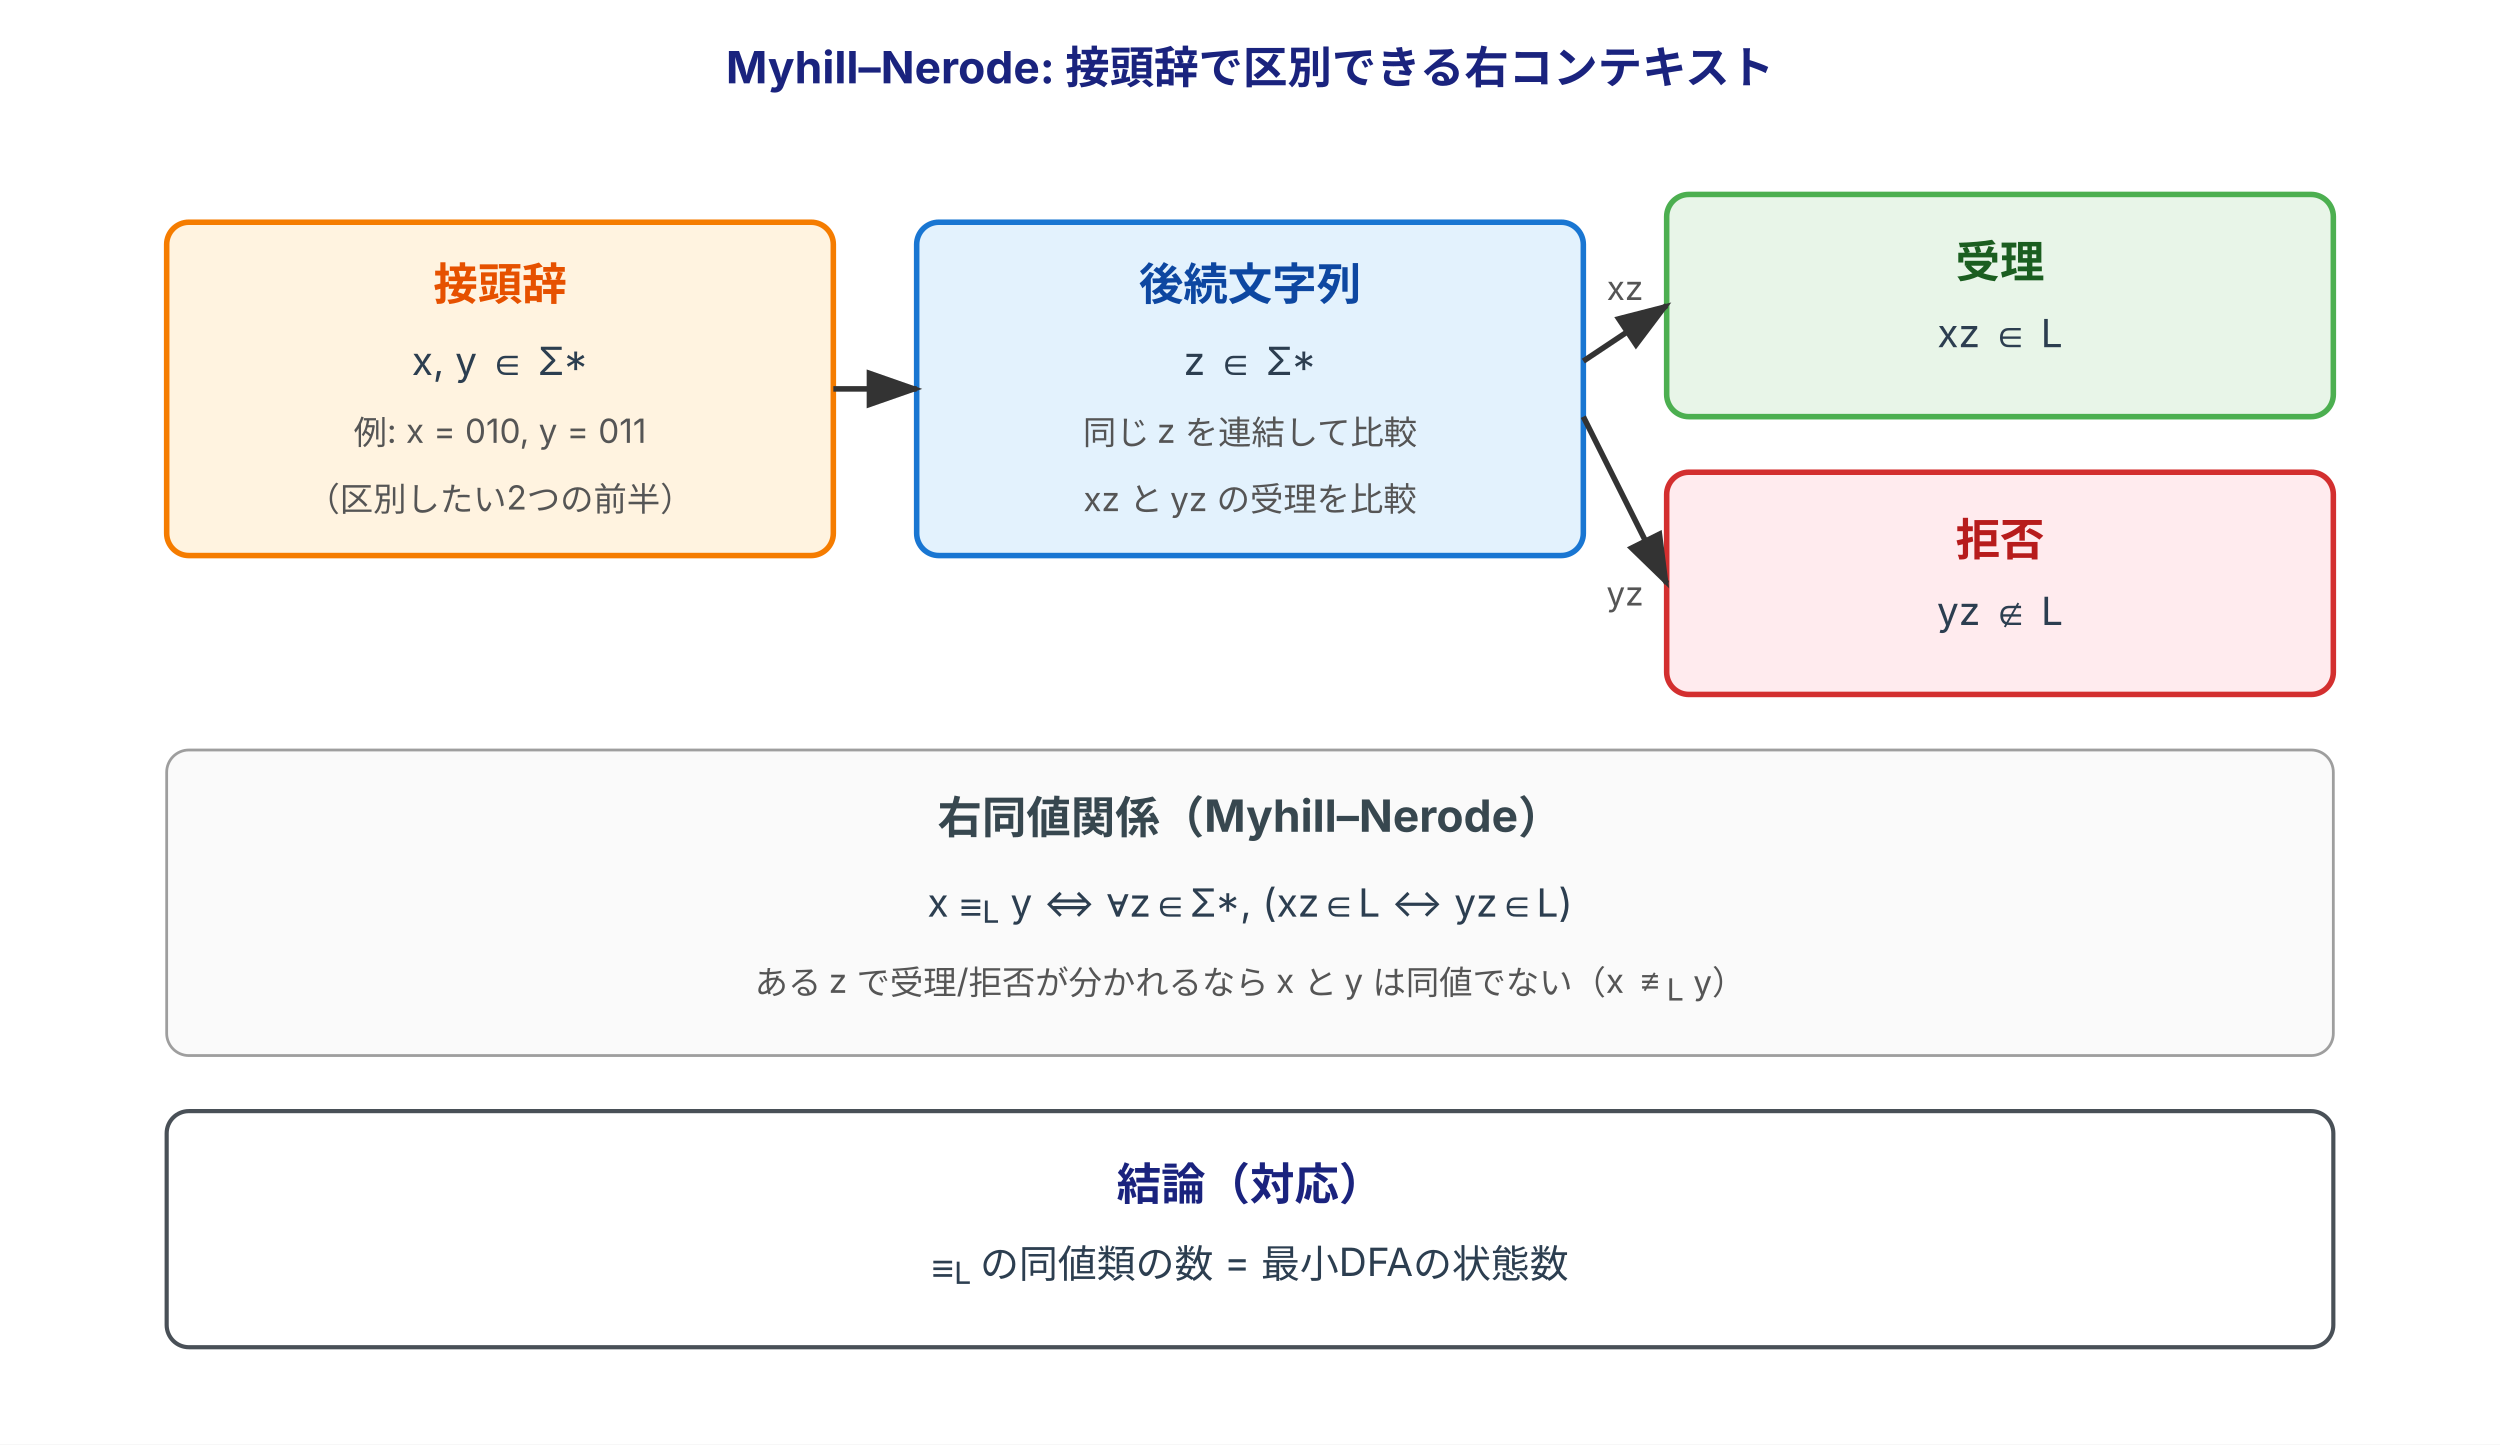
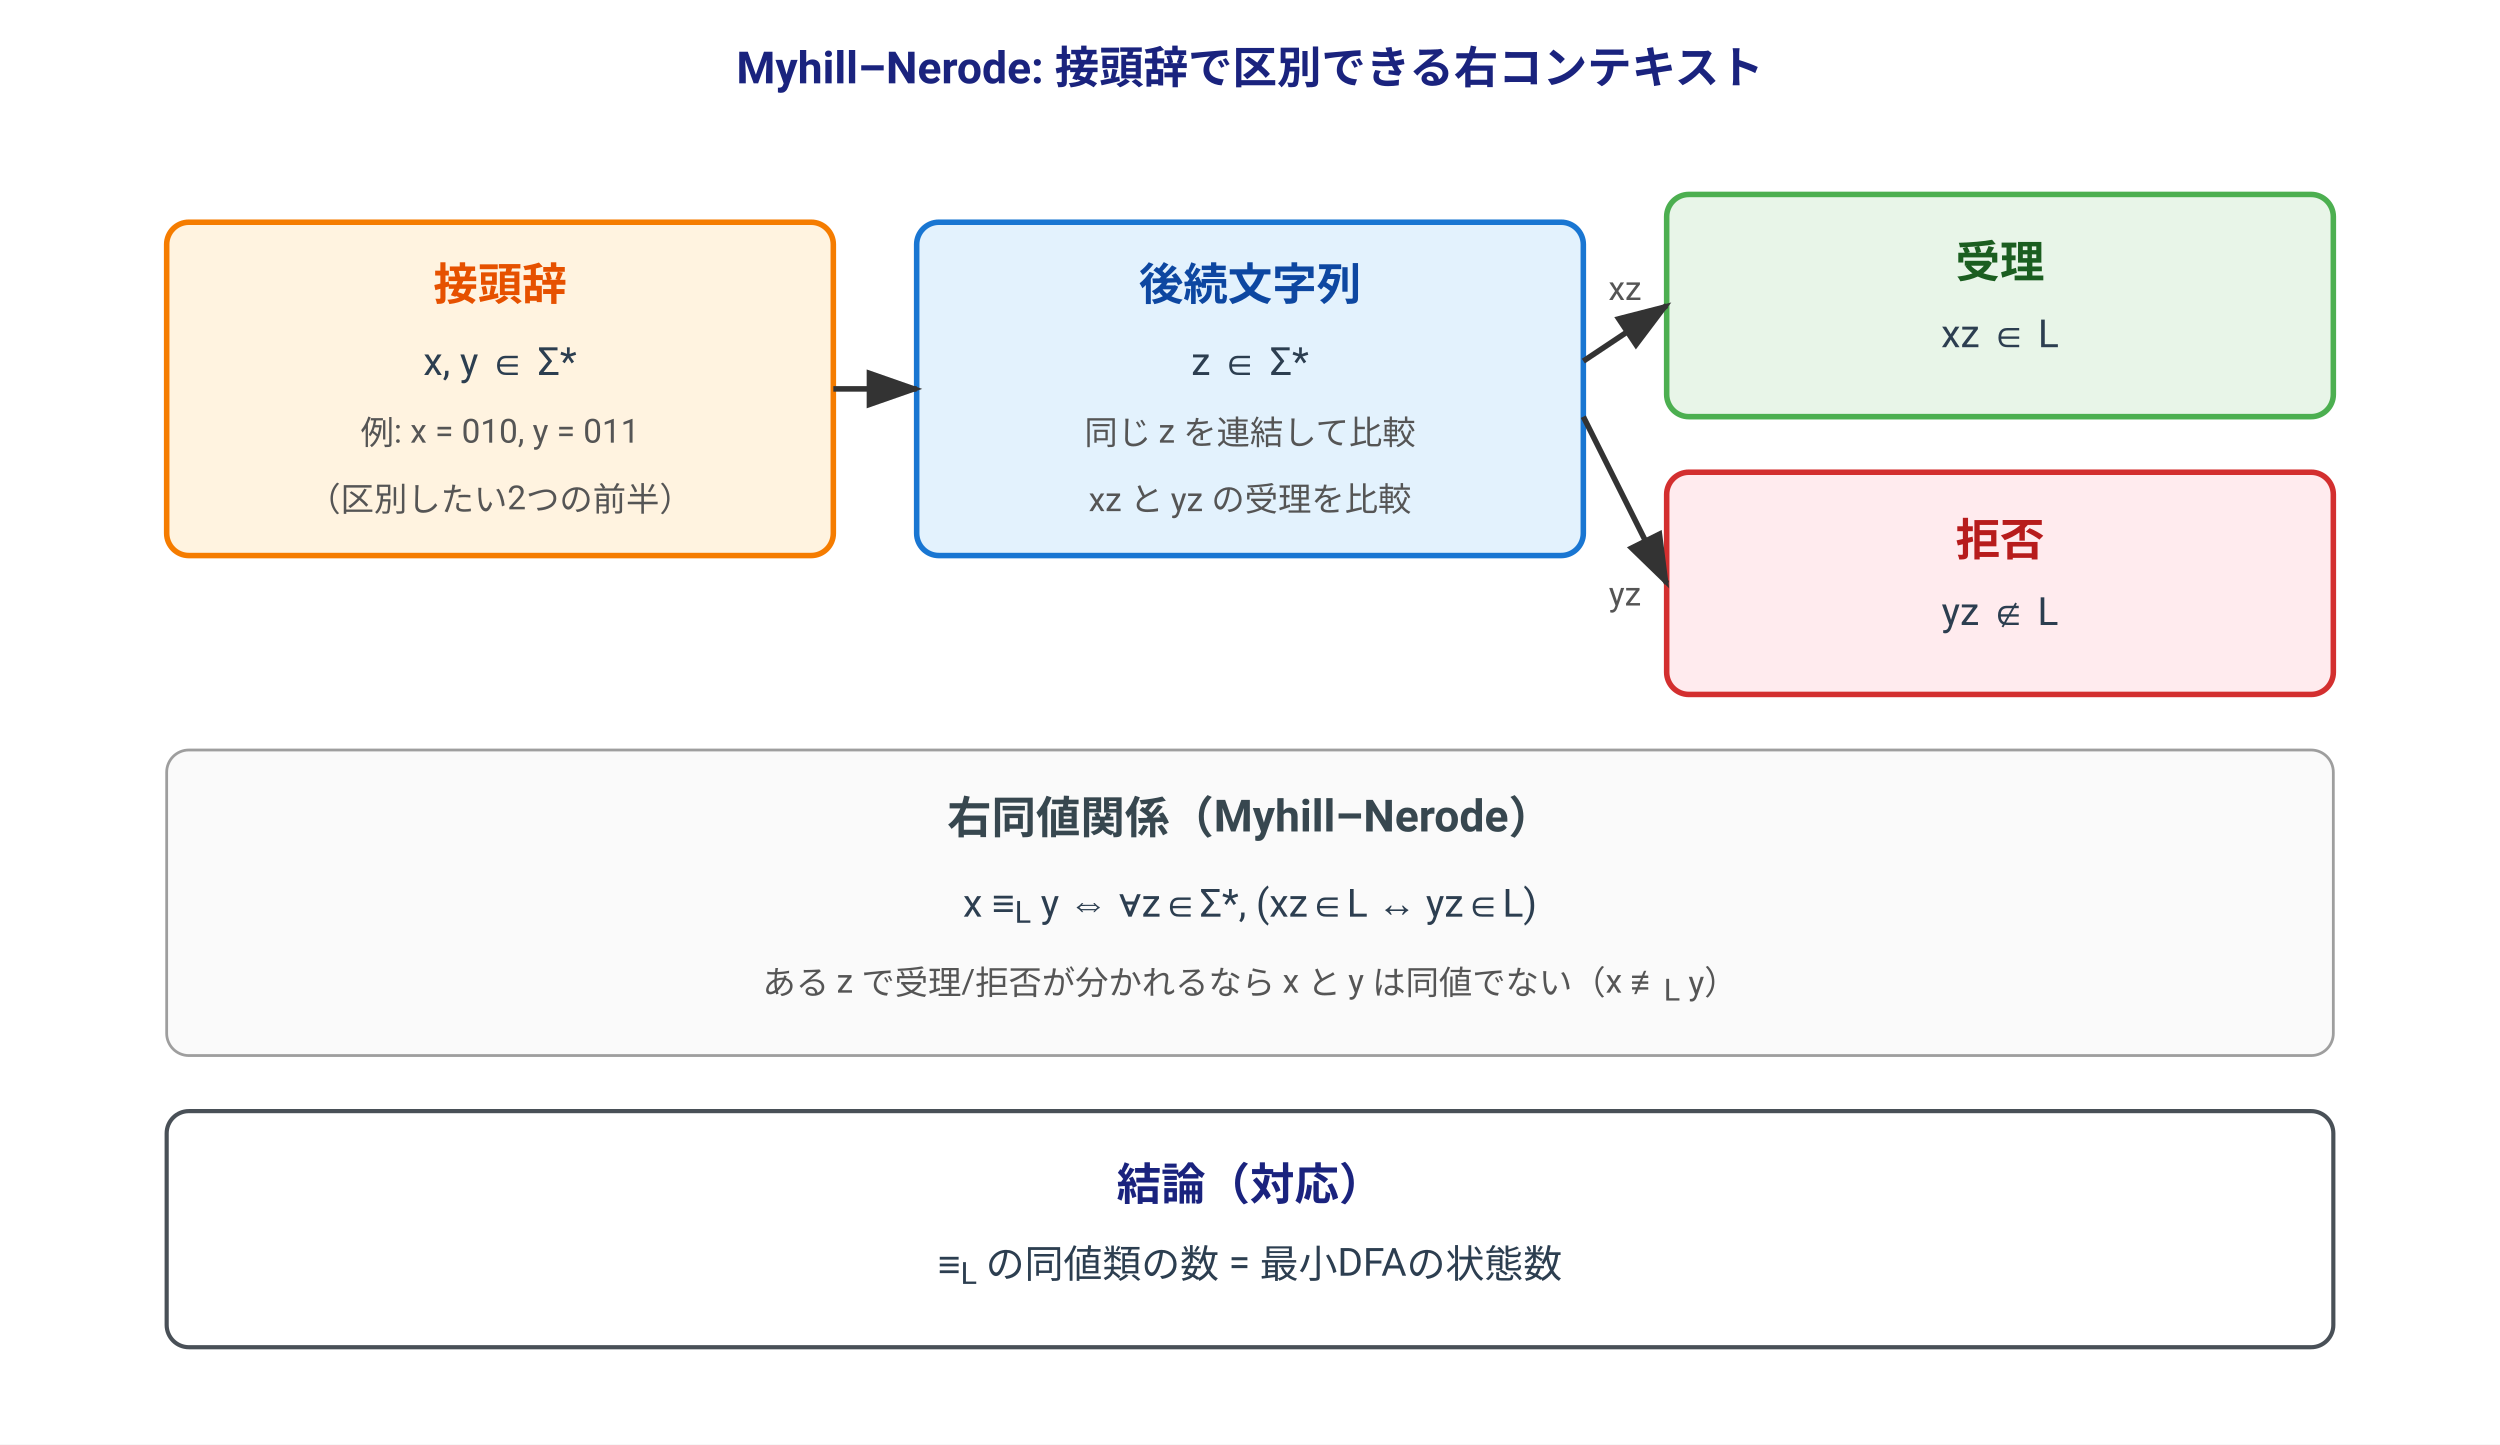
<svg xmlns="http://www.w3.org/2000/svg" width="900" height="520" viewBox="0 0 900 520" role="img" aria-labelledby="title" aria-describedby="desc">
  <defs>
    <style>
-       .diagram-text { font-family: 'Inter', 'Helvetica', sans-serif; font-size: 14px; fill: #2c3e50; text-anchor: middle; }
+       .diagram-text { font-family: -apple-system, BlinkMacSystemFont, "Segoe UI", Roboto, "Helvetica Neue", Arial, "Noto Sans", sans-serif; font-size: 14px; fill: #2c3e50; text-anchor: middle; }
      .small-text { font-size: 12px; }
      .large-text { font-size: 16px; font-weight: bold; }
      .box { fill: #ffffff; stroke: #495057; stroke-width: 1.5; rx: 8; }
      .input-box { fill: #fff3e0; stroke: #f57c00; stroke-width: 2; rx: 8; }
      .suffix-box { fill: #e3f2fd; stroke: #1976d2; stroke-width: 2; rx: 8; }
      .accept-box { fill: #e8f5e8; stroke: #4caf50; stroke-width: 2; rx: 8; }
      .reject-box { fill: #ffebee; stroke: #d32f2f; stroke-width: 2; rx: 8; }
      .note-box { fill: #fafafa; stroke: #9e9e9e; stroke-width: 1; rx: 8; }
      .arrow { stroke: #333; stroke-width: 2; fill: none; marker-end: url(#arrowhead); }
      .dashed { stroke-dasharray: 6,3; }
    </style>
    <marker id="arrowhead" markerWidth="10" markerHeight="7" refX="9" refY="3.5" orient="auto">
      <polygon points="0 0, 10 3.5, 0 7" fill="#333" />
    </marker>
  </defs>
  <rect width="900" height="520" fill="#ffffff" />
  <text x="450" y="30" class="diagram-text large-text" style="fill:#1a237e;">
    Myhill–Nerode: 接頭辞で区別できる右コンテキスト
  </text>
  <rect x="60" y="80" width="240" height="120" class="input-box" />
  <text x="180" y="108" class="diagram-text large-text" style="fill:#e65100;">接頭辞</text>
  <text x="180" y="135" class="diagram-text">x, y ∈ Σ*</text>
  <text x="180" y="160" class="diagram-text small-text" style="fill:#555;">例: x = 010, y = 011</text>
  <text x="180" y="184" class="diagram-text small-text" style="fill:#555;">（区別したい2つの前半）</text>
  <rect x="330" y="80" width="240" height="120" class="suffix-box" />
  <text x="450" y="108" class="diagram-text large-text" style="fill:#0d47a1;">後続文字列</text>
  <text x="450" y="135" class="diagram-text">z ∈ Σ*</text>
  <text x="450" y="160" class="diagram-text small-text" style="fill:#555;">同じ z を連結して比較</text>
  <text x="450" y="184" class="diagram-text small-text" style="fill:#555;">xz と yz の受理を比較</text>
  <path d="M 300 140 L 330 140" class="arrow" />
  <rect x="600" y="70" width="240" height="80" class="accept-box" />
  <text x="720" y="100" class="diagram-text large-text" style="fill:#1b5e20;">受理</text>
  <text x="720" y="125" class="diagram-text">xz ∈ L</text>
  <rect x="600" y="170" width="240" height="80" class="reject-box" />
  <text x="720" y="200" class="diagram-text large-text" style="fill:#b71c1c;">拒否</text>
  <text x="720" y="225" class="diagram-text">yz ∉ L</text>
  <path d="M 570 130 L 600 110" class="arrow" />
  <path d="M 570 150 L 600 210" class="arrow" />
  <text x="585" y="108" class="diagram-text small-text" style="fill:#555;">xz</text>
  <text x="585" y="218" class="diagram-text small-text" style="fill:#555;">yz</text>
  <rect x="60" y="270" width="780" height="110" class="note-box" />
  <text x="450" y="300" class="diagram-text large-text" style="fill:#37474f;">右同値関係（Myhill–Nerode）</text>
  <text x="450" y="330" class="diagram-text">
    x ≡<tspan baseline-shift="sub" font-size="11">L</tspan> y ⇔ ∀z∈Σ*, (xz∈L ↔ yz∈L)
  </text>
  <text x="450" y="358" class="diagram-text small-text" style="fill:#555;">
    ある z で受理/拒否が分かれるなら x と y は同値でない（x ≢<tspan baseline-shift="sub" font-size="11">L</tspan> y）
  </text>
  <rect x="60" y="400" width="780" height="85" class="box" />
  <text x="450" y="432" class="diagram-text large-text" style="fill:#1a237e;">結論（対応）</text>
  <text x="450" y="460" class="diagram-text">
    ≡<tspan baseline-shift="sub" font-size="11">L</tspan> の同値類の数 = 最小DFAの状態数
  </text>
</svg>
